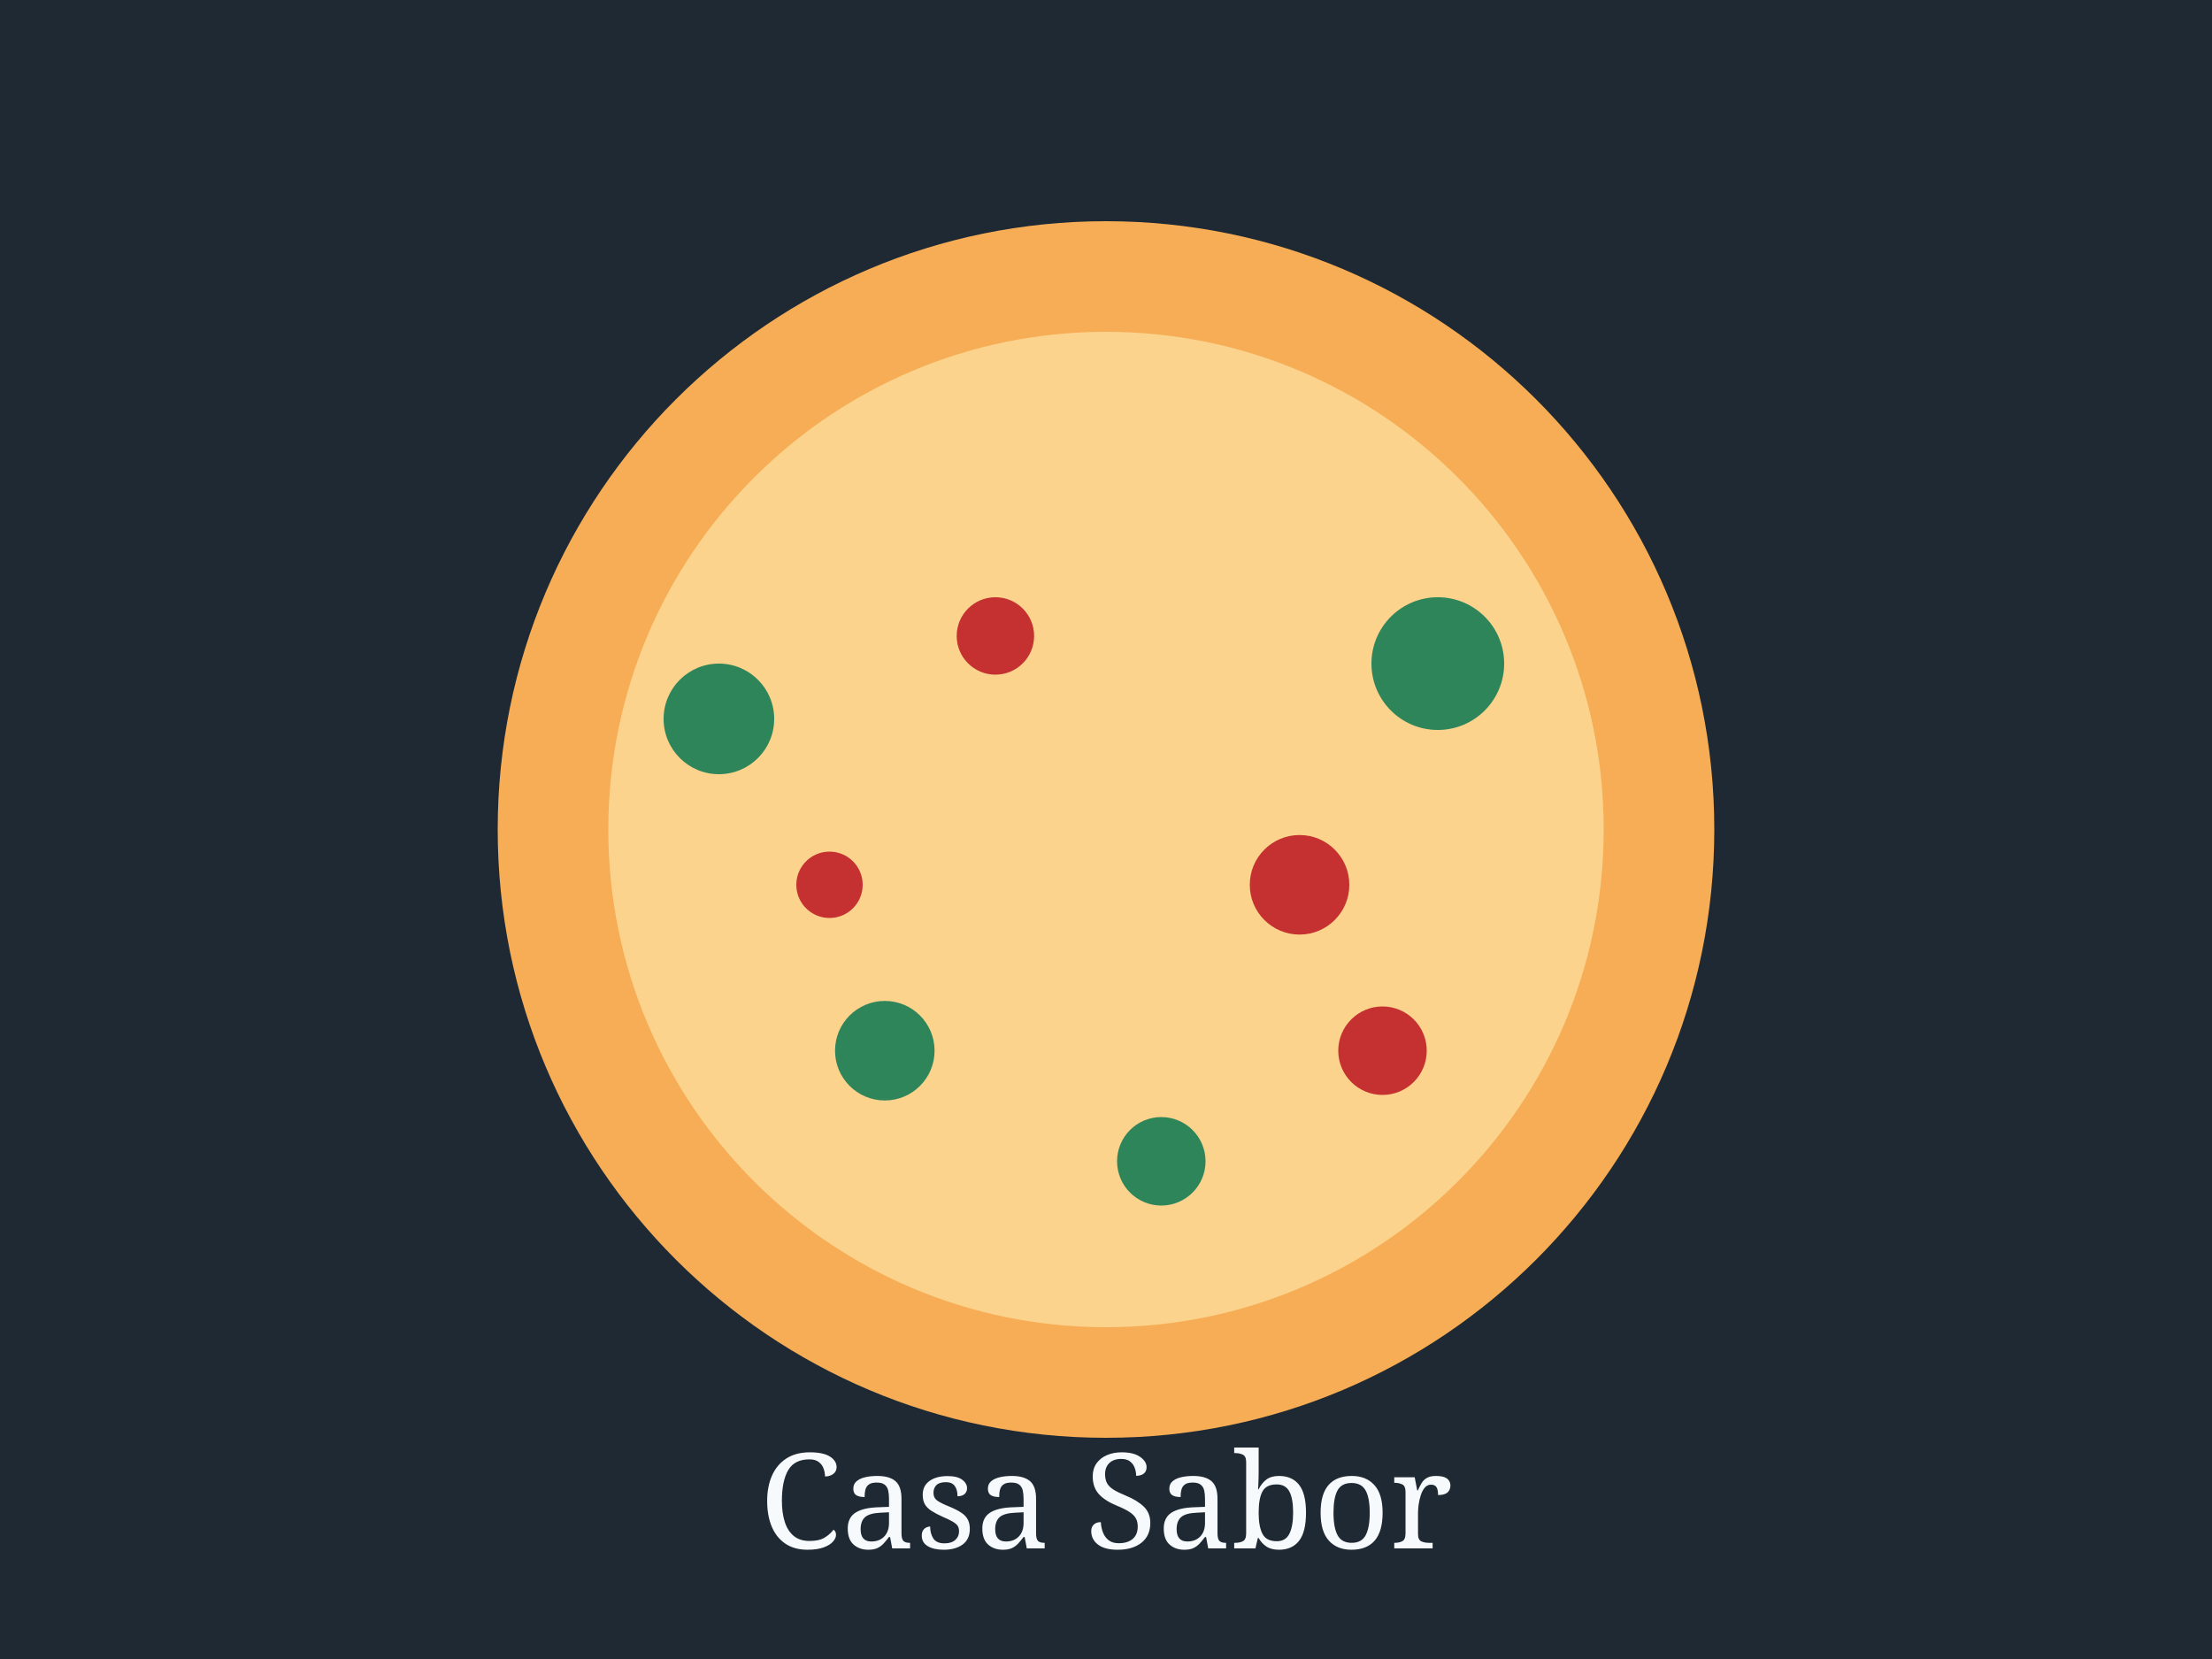
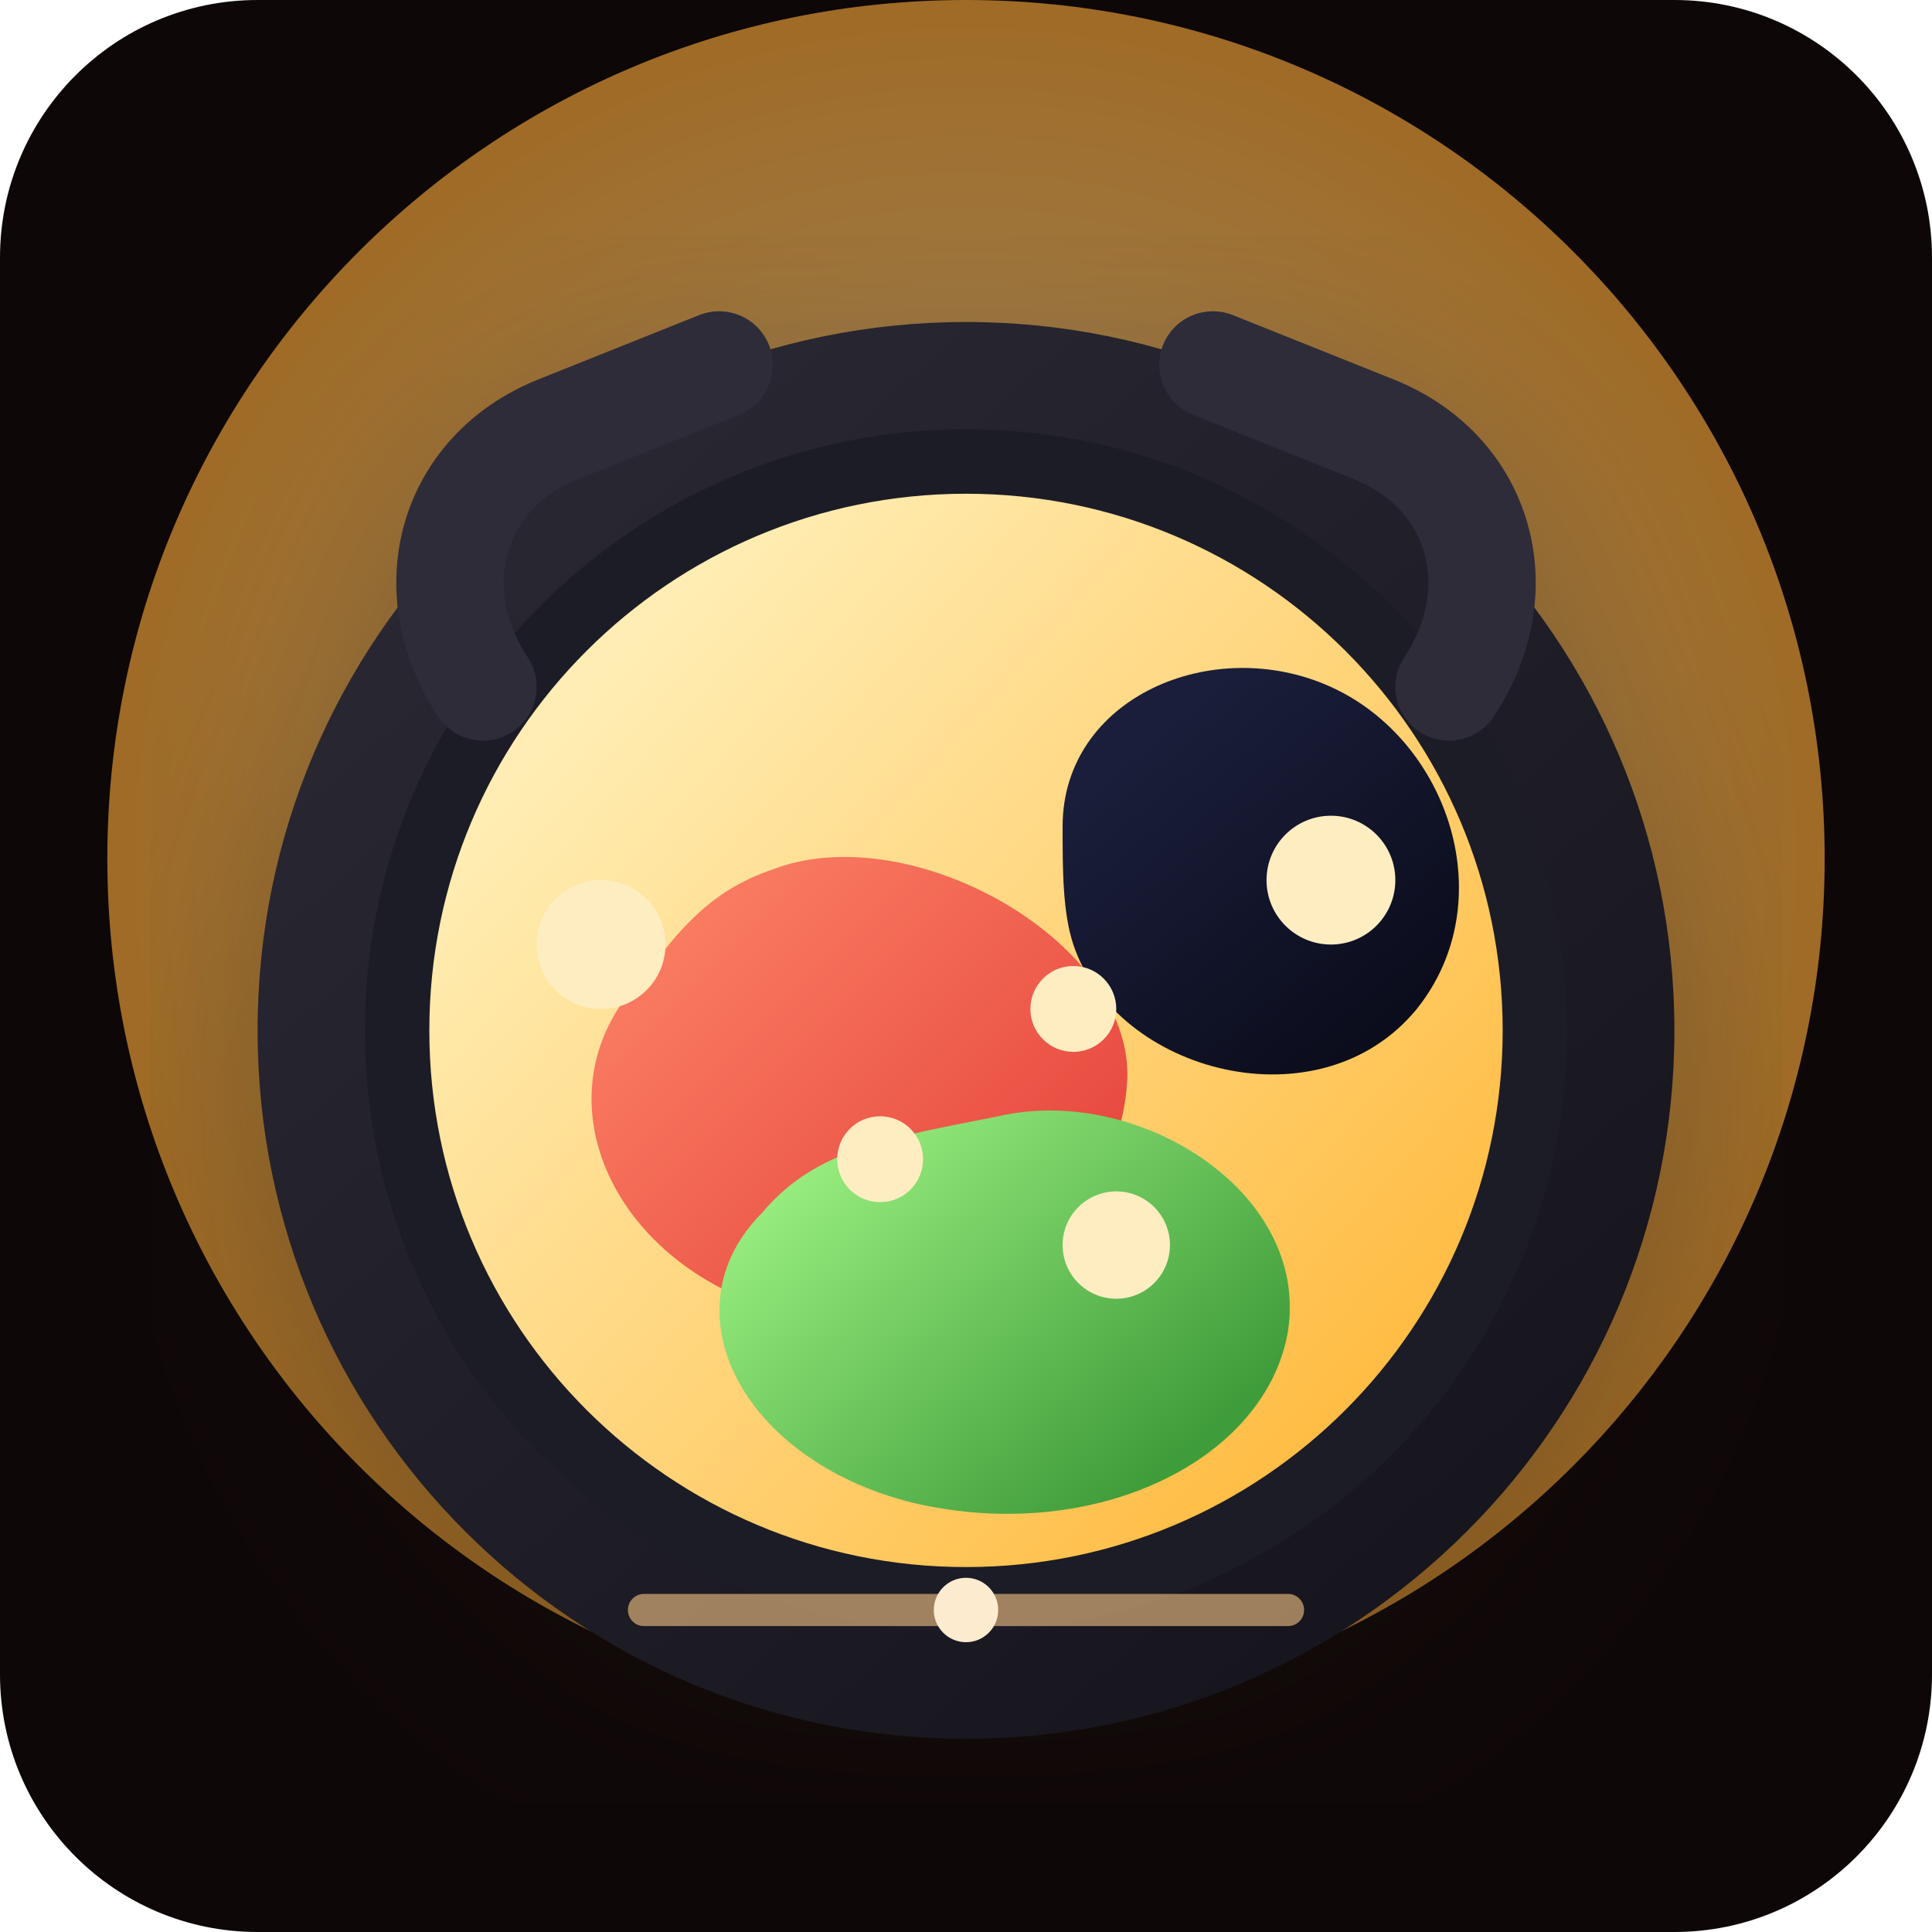
- <svg xmlns="http://www.w3.org/2000/svg" viewBox="0 0 800 600" role="img" aria-labelledby="title desc">
-   <rect width="800" height="600" fill="#1f2933" />
-   <circle cx="400" cy="300" r="220" fill="#f6ad55" />
-   <circle cx="400" cy="300" r="180" fill="#fbd38d" />
-   <g fill="#2f855a">
-     <circle cx="520" cy="240" r="24" />
-     <circle cx="320" cy="380" r="18" />
-     <circle cx="420" cy="420" r="16" />
-     <circle cx="260" cy="260" r="20" />
+ <svg xmlns="http://www.w3.org/2000/svg" width="360" height="360" viewBox="0 0 360 360" fill="none">
+   <defs>
+     <radialGradient id="paellaGlow" cx="0" cy="0" r="1" gradientUnits="userSpaceOnUse" gradientTransform="translate(180 160) scale(200)">
+       <stop offset="0" stop-color="#FFE7B2" />
+       <stop offset="1" stop-color="#FF9F1C" />
+     </radialGradient>
+     <linearGradient id="pan" x1="64" y1="56" x2="296" y2="320" gradientUnits="userSpaceOnUse">
+       <stop stop-color="#2C2A35" />
+       <stop offset="1" stop-color="#14121A" />
+     </linearGradient>
+     <linearGradient id="rice" x1="108" y1="132" x2="252" y2="260" gradientUnits="userSpaceOnUse">
+       <stop stop-color="#FFEDB3" />
+       <stop offset="1" stop-color="#FFBD45" />
+     </linearGradient>
+     <linearGradient id="shrimp" x1="96" y1="168" x2="180" y2="252" gradientUnits="userSpaceOnUse">
+       <stop stop-color="#FF8A6C" />
+       <stop offset="1" stop-color="#E6453C" />
+     </linearGradient>
+     <linearGradient id="mussel" x1="220" y1="132" x2="280" y2="204" gradientUnits="userSpaceOnUse">
+       <stop stop-color="#1A1E3A" />
+       <stop offset="1" stop-color="#060712" />
+     </linearGradient>
+     <linearGradient id="peas" x1="150" y1="212" x2="210" y2="280" gradientUnits="userSpaceOnUse">
+       <stop stop-color="#9BF080" />
+       <stop offset="1" stop-color="#3F9C3A" />
+     </linearGradient>
+     <filter id="panShadow" x="28" y="44" width="304" height="292" filterUnits="userSpaceOnUse" color-interpolation-filters="sRGB">
+       <feOffset dy="12" />
+       <feGaussianBlur stdDeviation="18" />
+       <feColorMatrix type="matrix" values="0 0 0 0 0.12 0 0 0 0 0.08 0 0 0 0 0.04 0 0 0 0.28 0" />
+       <feBlend in="SourceGraphic" result="shape" />
+     </filter>
+   </defs>
+   <rect width="360" height="360" rx="48" fill="#0E0708" />
+   <circle cx="180" cy="160" r="160" fill="url(#paellaGlow)" opacity="0.6" />
+   <g filter="url(#panShadow)">
+     <circle cx="180" cy="192" r="132" fill="url(#pan)" />
+     <circle cx="180" cy="192" r="112" fill="#1C1C26" />
+     <circle cx="180" cy="192" r="100" fill="url(#rice)" />
+     <path d="M120 182C100 202 112 234 144 244C176 254 208 230 210 202C212 176 170 152 144 162C132 166 126 174 120 182Z" fill="url(#shrimp)" />
+     <path d="M198 154C198 130 226 118 248 128C270 138 280 168 264 188C246 210 208 200 200 176C198 170 198 162 198 154Z" fill="url(#mussel)" />
+     <path d="M142 226C124 244 138 272 170 280C204 288 236 272 240 248C244 222 212 202 186 208C166 212 152 214 142 226Z" fill="url(#peas)" />
+     <circle cx="112" cy="176" r="12" fill="#FFEDC2" />
+     <circle cx="248" cy="164" r="12" fill="#FFEDC2" />
+     <circle cx="208" cy="232" r="10" fill="#FFEDC2" />
+     <circle cx="164" cy="216" r="8" fill="#FFEDC2" />
+     <circle cx="200" cy="188" r="8" fill="#FFEDC2" />
+     <path d="M90 128C78 110 84 88 104 80L134 68" stroke="#2E2C38" stroke-width="20" stroke-linecap="round" />
+     <path d="M270 128C282 110 276 88 256 80L226 68" stroke="#2E2C38" stroke-width="20" stroke-linecap="round" />
  </g>
-   <g fill="#c53030">
-     <circle cx="470" cy="320" r="18" />
-     <circle cx="360" cy="230" r="14" />
-     <circle cx="300" cy="320" r="12" />
-     <circle cx="500" cy="380" r="16" />
-   </g>
-   <text x="400" y="560" font-family="'Playfair Display', serif" font-size="48" text-anchor="middle" fill="#f7fafc">
-     Casa Sabor
-   </text>
+   <path d="M120 300H240" stroke="#F9C787" stroke-width="6" stroke-linecap="round" opacity="0.6" />
+   <circle cx="180" cy="300" r="6" fill="#FDEBD0" />
</svg>
